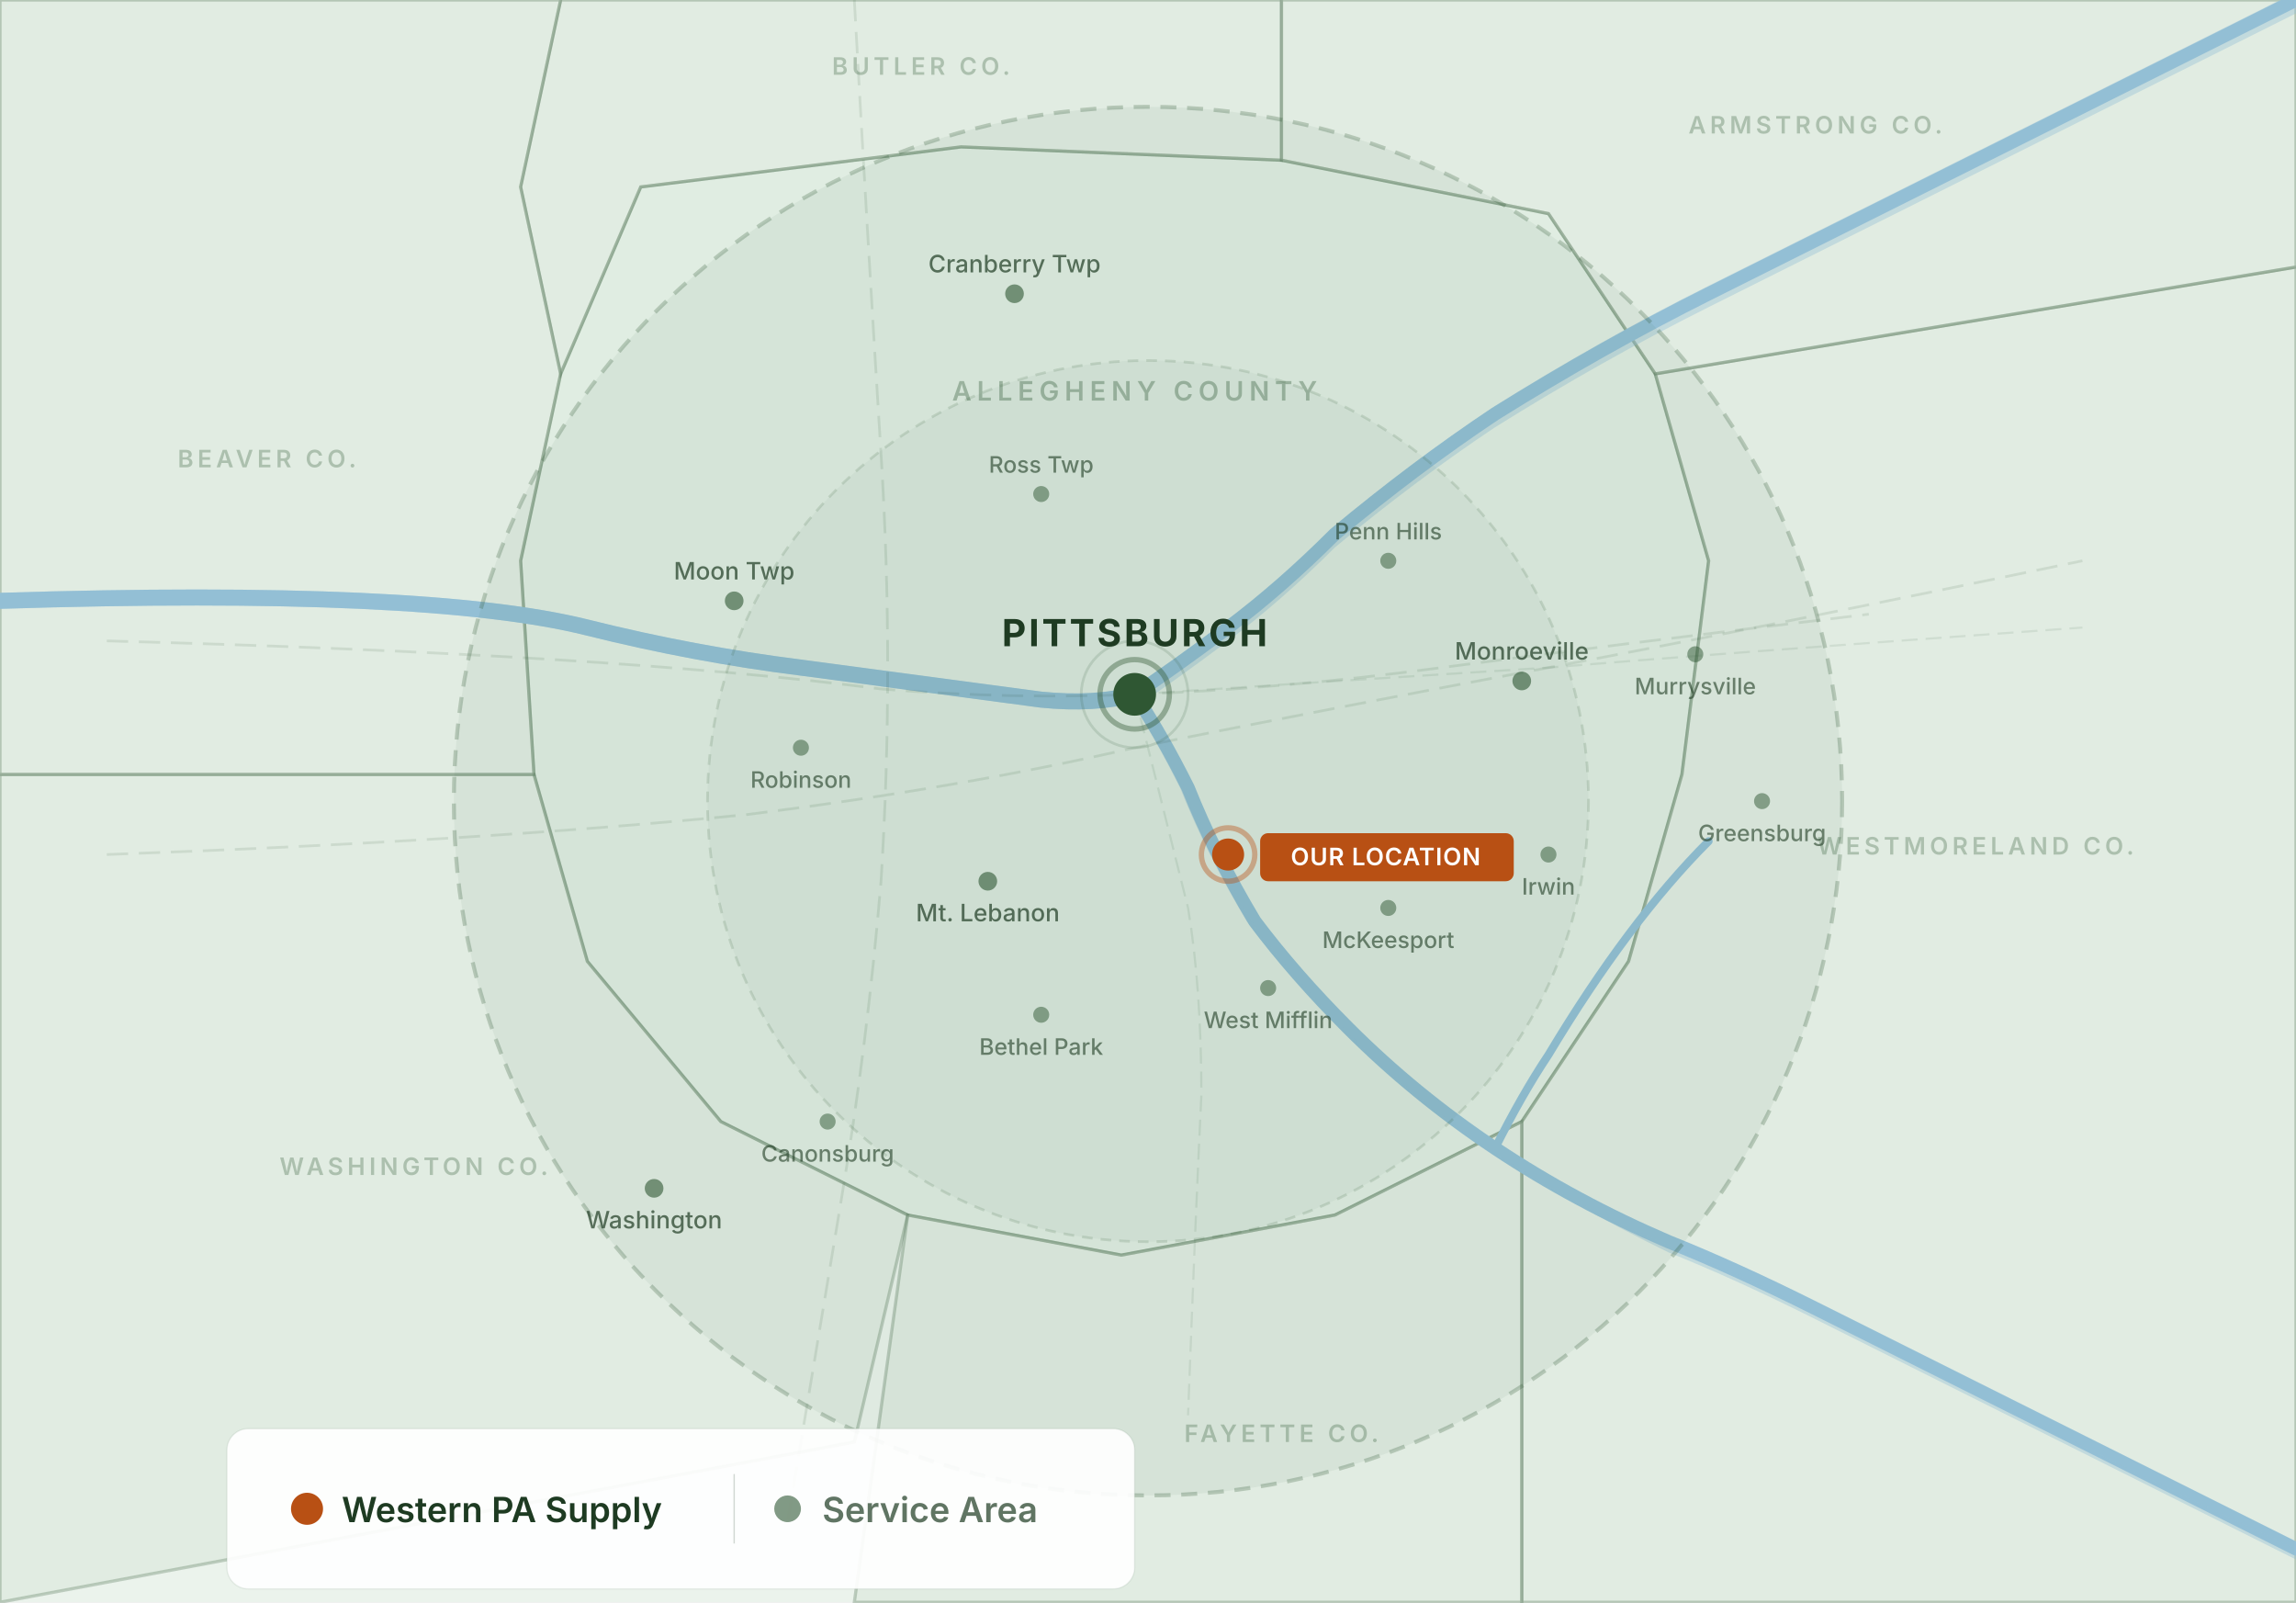
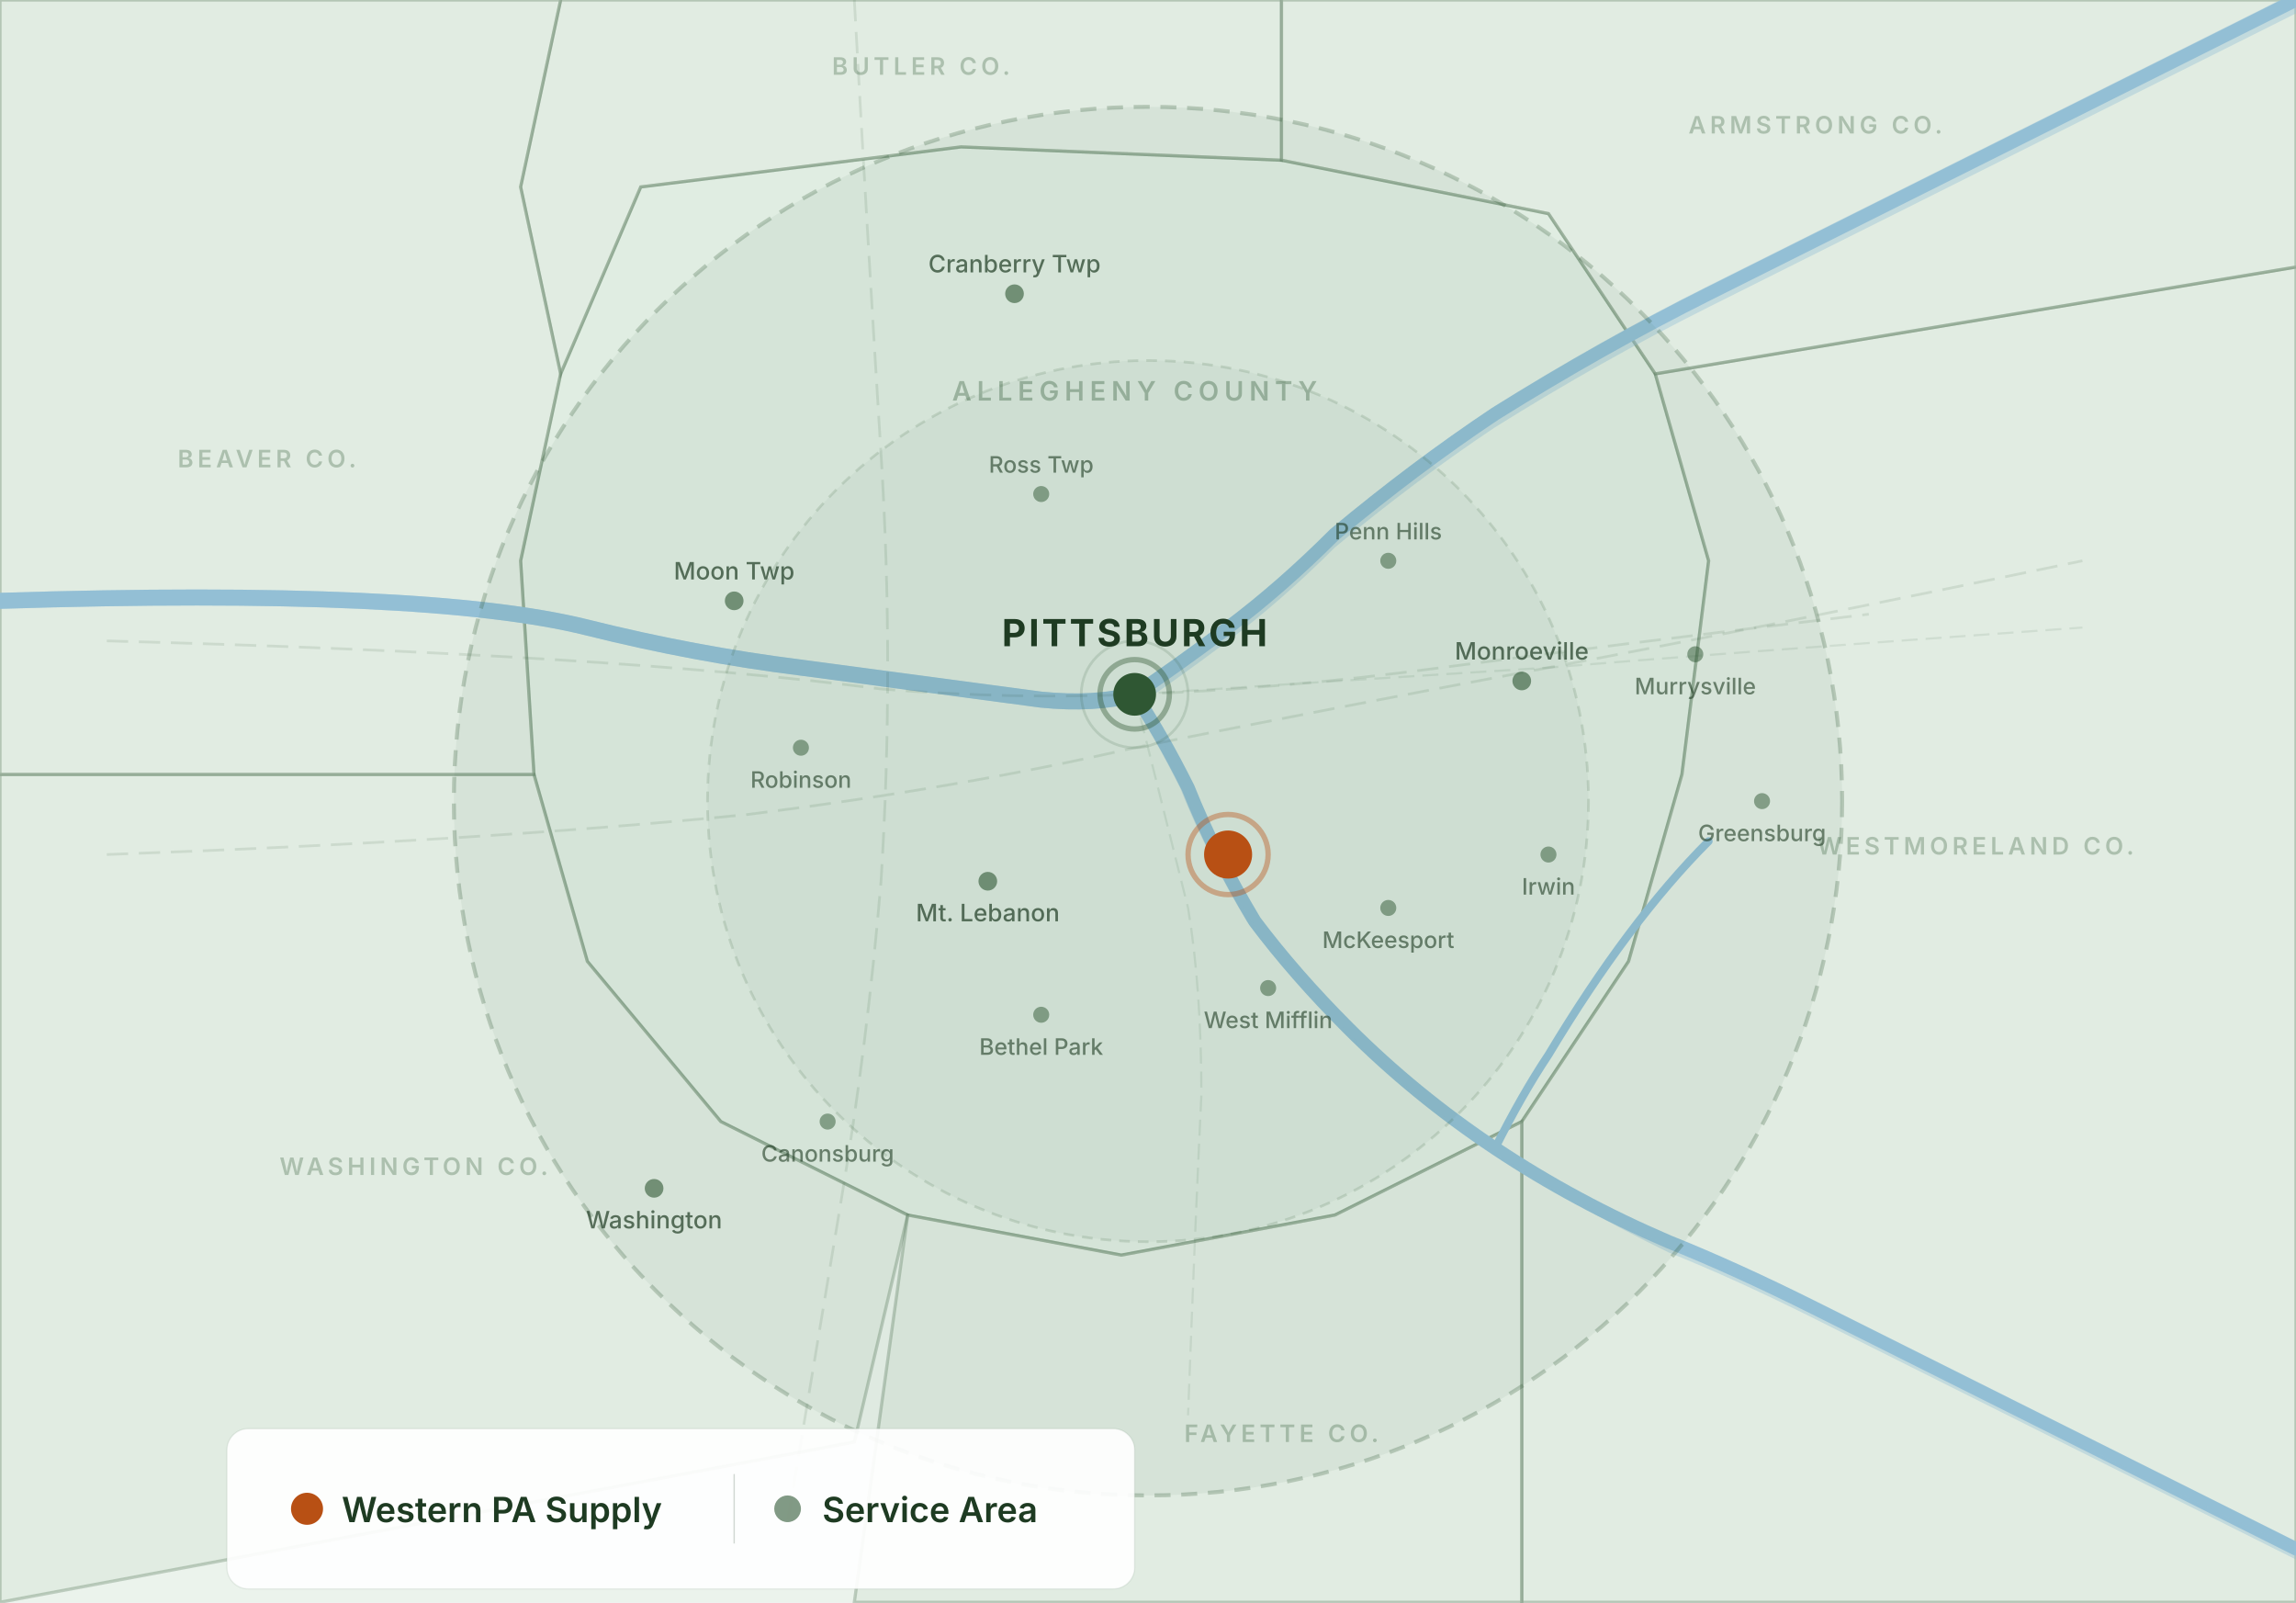
<svg xmlns="http://www.w3.org/2000/svg" viewBox="-80 -10 860 600" fill="none">
  <rect x="-80" y="-10" width="860" height="600" rx="0" fill="#EBF3EC" />
  <path d="M160 60 L280 45 L400 50 L500 70 L540 130 L560 200 L550 280 L530 350 L490 410 L420 445 L340 460 L260 445 L190 410 L140 350 L120 280 L115 200 L130 130Z" fill="#D6E8D8" fill-opacity="0.5" stroke="#2F5733" stroke-width="1.2" stroke-opacity="0.25" />
  <text x="345" y="140" text-anchor="middle" font-family="system-ui, -apple-system, sans-serif" font-size="10" fill="#2F5733" opacity="0.35" font-weight="600" letter-spacing="2">ALLEGHENY COUNTY</text>
  <path d="M-80 280 L120 280 L140 350 L190 410 L260 445 L240 530 L-80 590Z" fill="#CDE0CF" fill-opacity="0.35" stroke="#2F5733" stroke-width="1.2" stroke-opacity="0.25" />
  <text x="75" y="430" text-anchor="middle" font-family="system-ui, -apple-system, sans-serif" font-size="9" fill="#2F5733" opacity="0.3" font-weight="600" letter-spacing="1.5">WASHINGTON CO.</text>
  <path d="M540 130 L780 90 L780 590 L490 590 L490 410 L530 350 L550 280 L560 200Z" fill="#CDE0CF" fill-opacity="0.35" stroke="#2F5733" stroke-width="1.2" stroke-opacity="0.25" />
  <text x="660" y="310" text-anchor="middle" font-family="system-ui, -apple-system, sans-serif" font-size="9" fill="#2F5733" opacity="0.3" font-weight="600" letter-spacing="1.5">WESTMORELAND CO.</text>
  <path d="M130 -10 L400 -10 L400 50 L280 45 L160 60 L130 130 L115 60Z" fill="#CDE0CF" fill-opacity="0.35" stroke="#2F5733" stroke-width="1.2" stroke-opacity="0.25" />
  <text x="265" y="18" text-anchor="middle" font-family="system-ui, -apple-system, sans-serif" font-size="9" fill="#2F5733" opacity="0.3" font-weight="600" letter-spacing="1.5">BUTLER CO.</text>
  <path d="M-80 -10 L130 -10 L115 60 L130 130 L115 200 L120 280 L-80 280Z" fill="#CDE0CF" fill-opacity="0.35" stroke="#2F5733" stroke-width="1.2" stroke-opacity="0.25" />
  <text x="20" y="165" text-anchor="middle" font-family="system-ui, -apple-system, sans-serif" font-size="9" fill="#2F5733" opacity="0.3" font-weight="600" letter-spacing="1.5">BEAVER CO.</text>
  <path d="M400 -10 L780 -10 L780 90 L540 130 L500 70 L400 50Z" fill="#CDE0CF" fill-opacity="0.35" stroke="#2F5733" stroke-width="1.2" stroke-opacity="0.25" />
  <text x="600" y="40" text-anchor="middle" font-family="system-ui, -apple-system, sans-serif" font-size="9" fill="#2F5733" opacity="0.3" font-weight="600" letter-spacing="1.5">ARMSTRONG CO.</text>
  <path d="M420 445 L490 410 L490 590 L240 590 L260 445 L340 460Z" fill="#CDE0CF" fill-opacity="0.35" stroke="#2F5733" stroke-width="1.2" stroke-opacity="0.25" />
  <text x="400" y="530" text-anchor="middle" font-family="system-ui, -apple-system, sans-serif" font-size="9" fill="#2F5733" opacity="0.3" font-weight="600" letter-spacing="1.5">FAYETTE CO.</text>
  <path d="M-80 215 Q80 210 140 225 Q180 235 220 240 Q280 248 310 252 Q330 254 345 250" stroke="#93BFD5" stroke-width="6" fill="none" stroke-linecap="round" />
  <path d="M345 250 Q360 240 380 225 Q400 210 420 190 Q450 165 480 145 Q520 120 560 100 Q600 80 650 55 Q680 40 780 -10" stroke="#93BFD5" stroke-width="5" fill="none" stroke-linecap="round" />
  <path d="M345 250 Q355 265 365 285 Q375 310 390 335 Q405 355 425 375 Q450 400 480 420 Q510 440 545 455 Q570 465 600 480 Q640 500 700 530 Q740 550 780 570" stroke="#93BFD5" stroke-width="5" fill="none" stroke-linecap="round" />
  <path d="M480 420 Q490 400 500 385 Q515 360 530 340 Q545 320 560 305" stroke="#93BFD5" stroke-width="3" fill="none" stroke-linecap="round" />
  <path d="M-80 212 Q80 207 140 222 Q180 232 220 237 Q280 245 310 249 Q330 251 345 247 L345 253 Q330 257 310 255 Q280 251 220 243 Q180 238 140 228 Q80 213 -80 218Z" fill="#93BFD5" opacity="0.4" />
  <path d="M345 247 Q360 237 380 222 Q400 207 420 187 Q450 162 480 142 Q520 117 560 97 Q600 77 650 52 Q680 37 780 -13 L780 -5 Q680 45 650 60 Q600 85 560 105 Q520 125 480 150 Q450 170 420 195 Q400 215 380 230 Q360 245 345 255Z" fill="#93BFD5" opacity="0.4" />
  <path d="M342 250 Q352 265 362 285 Q372 310 387 335 Q402 355 422 375 Q447 400 477 420 Q507 440 542 455 Q567 465 597 480 Q637 500 697 530 Q737 550 780 570 L780 574 Q740 554 700 534 Q640 504 600 484 Q570 469 545 459 Q510 442 480 422 Q450 402 425 377 Q405 357 390 337 Q375 312 365 287 Q355 267 348 254Z" fill="#93BFD5" opacity="0.4" />
  <path d="M-40 230 Q150 235 250 248 Q300 252 345 250 Q400 248 460 240 Q520 232 620 220" stroke="#2F5733" stroke-width="1" stroke-opacity="0.12" stroke-dasharray="8 4" fill="none" />
  <path d="M240 -10 Q245 80 250 160 Q255 240 250 320 Q245 380 235 440 Q225 500 215 560" stroke="#2F5733" stroke-width="1" stroke-opacity="0.12" stroke-dasharray="8 4" fill="none" />
  <path d="M-40 310 Q100 305 200 295 Q280 285 345 270 Q420 255 500 240 Q580 225 700 200" stroke="#2F5733" stroke-width="1" stroke-opacity="0.12" stroke-dasharray="8 4" fill="none" />
  <path d="M345 250 Q355 290 365 330 Q370 360 370 400 Q368 440 365 520" stroke="#2F5733" stroke-width="0.8" stroke-opacity="0.1" stroke-dasharray="6 3" fill="none" />
  <path d="M345 250 Q420 245 500 240 Q560 235 700 225" stroke="#2F5733" stroke-width="0.8" stroke-opacity="0.1" stroke-dasharray="6 3" fill="none" />
  <circle cx="350" cy="290" r="260" fill="#2F5733" fill-opacity="0.06" stroke="#2F5733" stroke-width="1.5" stroke-dasharray="6 4" stroke-opacity="0.25" />
  <circle cx="350" cy="290" r="165" fill="#2F5733" fill-opacity="0.04" stroke="#2F5733" stroke-width="1" stroke-dasharray="4 3" stroke-opacity="0.15" />
  <circle cx="345" cy="250" r="8" fill="#2F5733" />
  <circle cx="345" cy="250" r="13" fill="none" stroke="#2F5733" stroke-width="2" opacity="0.4" />
  <circle cx="345" cy="250" r="20" fill="none" stroke="#2F5733" stroke-width="1" opacity="0.15" />
  <text x="345" y="232" text-anchor="middle" font-family="system-ui, -apple-system, sans-serif" font-size="14" font-weight="700" fill="#1E3B22" letter-spacing="1">PITTSBURGH</text>
-   <circle cx="380" cy="310" r="6" fill="#B85014" />
-   <circle cx="380" cy="310" r="10" fill="none" stroke="#B85014" stroke-width="2" opacity="0.4" />
-   <rect x="392" y="302" width="95" height="18" rx="3" fill="#B85014" />
-   <text x="439" y="314" text-anchor="middle" font-family="system-ui, -apple-system, sans-serif" font-size="9" font-weight="600" fill="white" letter-spacing="0.3">OUR LOCATION</text>
+   <circle cx="380" cy="310" r="9" fill="#B85014" />
+   <circle cx="380" cy="310" r="15" fill="none" stroke="#B85014" stroke-width="2" opacity="0.4" />
  <circle cx="300" cy="100" r="3.5" fill="#2F5733" opacity="0.6" />
  <text x="300" y="92" text-anchor="middle" font-family="system-ui, -apple-system, sans-serif" font-size="9" fill="#1E3B22" opacity="0.7" font-weight="500">Cranberry Twp</text>
  <circle cx="310" cy="175" r="3" fill="#2F5733" opacity="0.5" />
  <text x="310" y="167" text-anchor="middle" font-family="system-ui, -apple-system, sans-serif" font-size="8.5" fill="#1E3B22" opacity="0.6" font-weight="500">Ross Twp</text>
  <circle cx="490" cy="245" r="3.5" fill="#2F5733" opacity="0.6" />
  <text x="490" y="237" text-anchor="middle" font-family="system-ui, -apple-system, sans-serif" font-size="9" fill="#1E3B22" opacity="0.7" font-weight="500">Monroeville</text>
  <circle cx="440" cy="200" r="3" fill="#2F5733" opacity="0.5" />
  <text x="440" y="192" text-anchor="middle" font-family="system-ui, -apple-system, sans-serif" font-size="8.5" fill="#1E3B22" opacity="0.6" font-weight="500">Penn Hills</text>
  <circle cx="555" cy="235" r="3" fill="#2F5733" opacity="0.5" />
  <text x="555" y="250" text-anchor="middle" font-family="system-ui, -apple-system, sans-serif" font-size="8.5" fill="#1E3B22" opacity="0.6" font-weight="500">Murrysville</text>
  <circle cx="290" cy="320" r="3.5" fill="#2F5733" opacity="0.6" />
  <text x="290" y="335" text-anchor="middle" font-family="system-ui, -apple-system, sans-serif" font-size="9" fill="#1E3B22" opacity="0.7" font-weight="500">Mt. Lebanon</text>
  <circle cx="310" cy="370" r="3" fill="#2F5733" opacity="0.5" />
  <text x="310" y="385" text-anchor="middle" font-family="system-ui, -apple-system, sans-serif" font-size="8.5" fill="#1E3B22" opacity="0.6" font-weight="500">Bethel Park</text>
  <circle cx="440" cy="330" r="3" fill="#2F5733" opacity="0.5" />
  <text x="440" y="345" text-anchor="middle" font-family="system-ui, -apple-system, sans-serif" font-size="8.5" fill="#1E3B22" opacity="0.6" font-weight="500">McKeesport</text>
  <circle cx="395" cy="360" r="3" fill="#2F5733" opacity="0.5" />
  <text x="395" y="375" text-anchor="middle" font-family="system-ui, -apple-system, sans-serif" font-size="8.5" fill="#1E3B22" opacity="0.6" font-weight="500">West Mifflin</text>
  <circle cx="195" cy="215" r="3.5" fill="#2F5733" opacity="0.6" />
  <text x="195" y="207" text-anchor="middle" font-family="system-ui, -apple-system, sans-serif" font-size="9" fill="#1E3B22" opacity="0.7" font-weight="500">Moon Twp</text>
  <circle cx="220" cy="270" r="3" fill="#2F5733" opacity="0.5" />
  <text x="220" y="285" text-anchor="middle" font-family="system-ui, -apple-system, sans-serif" font-size="8.5" fill="#1E3B22" opacity="0.6" font-weight="500">Robinson</text>
  <circle cx="165" cy="435" r="3.5" fill="#2F5733" opacity="0.6" />
  <text x="165" y="450" text-anchor="middle" font-family="system-ui, -apple-system, sans-serif" font-size="9" fill="#1E3B22" opacity="0.7" font-weight="500">Washington</text>
  <circle cx="230" cy="410" r="3" fill="#2F5733" opacity="0.5" />
  <text x="230" y="425" text-anchor="middle" font-family="system-ui, -apple-system, sans-serif" font-size="8.5" fill="#1E3B22" opacity="0.6" font-weight="500">Canonsburg</text>
  <circle cx="500" cy="310" r="3" fill="#2F5733" opacity="0.5" />
  <text x="500" y="325" text-anchor="middle" font-family="system-ui, -apple-system, sans-serif" font-size="8.5" fill="#1E3B22" opacity="0.6" font-weight="500">Irwin</text>
  <circle cx="580" cy="290" r="3" fill="#2F5733" opacity="0.5" />
  <text x="580" y="305" text-anchor="middle" font-family="system-ui, -apple-system, sans-serif" font-size="8.5" fill="#1E3B22" opacity="0.6" font-weight="500">Greensburg</text>
  <rect x="5" y="525" width="340" height="60" rx="8" fill="white" opacity="0.92" stroke="#2F5733" stroke-width="0.5" stroke-opacity="0.1" />
  <circle cx="35" cy="555" r="6" fill="#B85014" />
  <text x="48" y="560" font-family="system-ui, -apple-system, sans-serif" font-size="13" fill="#1E3B22" font-weight="600">Western PA Supply</text>
  <line x1="195" y1="542" x2="195" y2="568" stroke="#1E3B22" stroke-width="0.5" opacity="0.2" />
  <circle cx="215" cy="555" r="5" fill="#2F5733" opacity="0.6" />
-   <text x="228" y="560" font-family="system-ui, -apple-system, sans-serif" font-size="13" fill="#1E3B22" opacity="0.7" font-weight="600">Service Area</text>
+   <text x="228" y="560" font-family="system-ui, -apple-system, sans-serif" font-size="13" fill="#1E3B22" font-weight="600">Service Area</text>
</svg>
